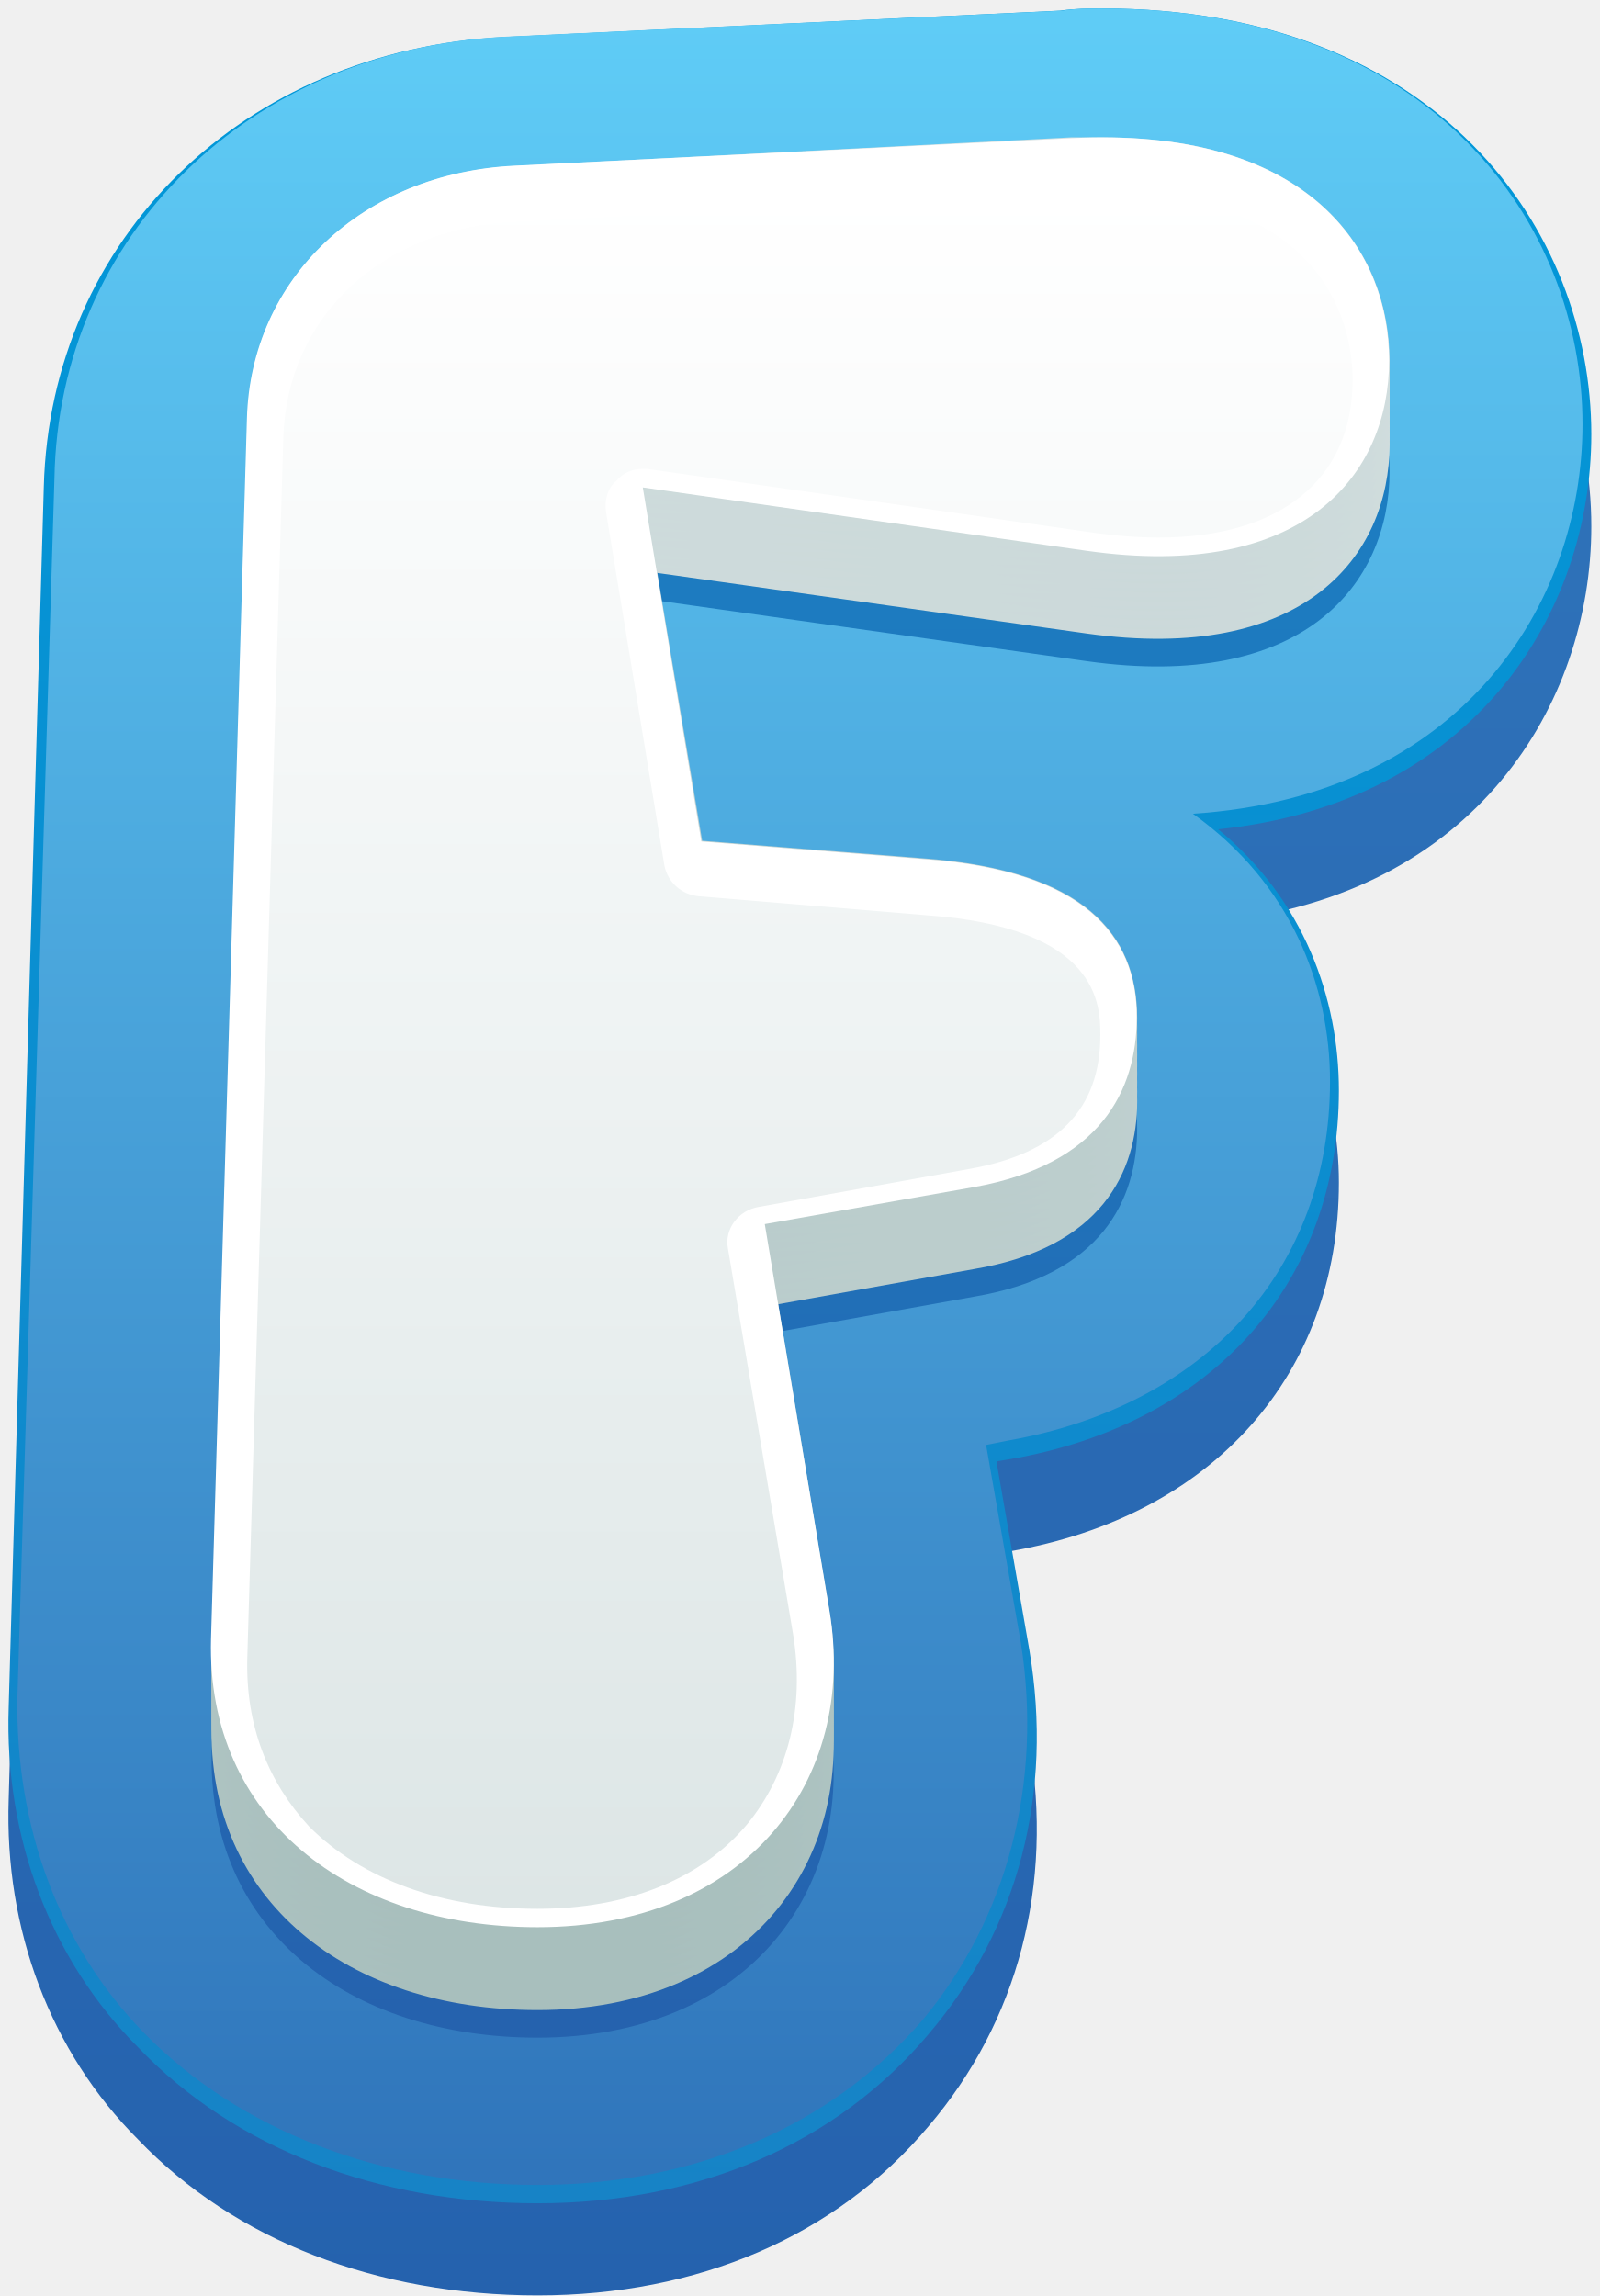
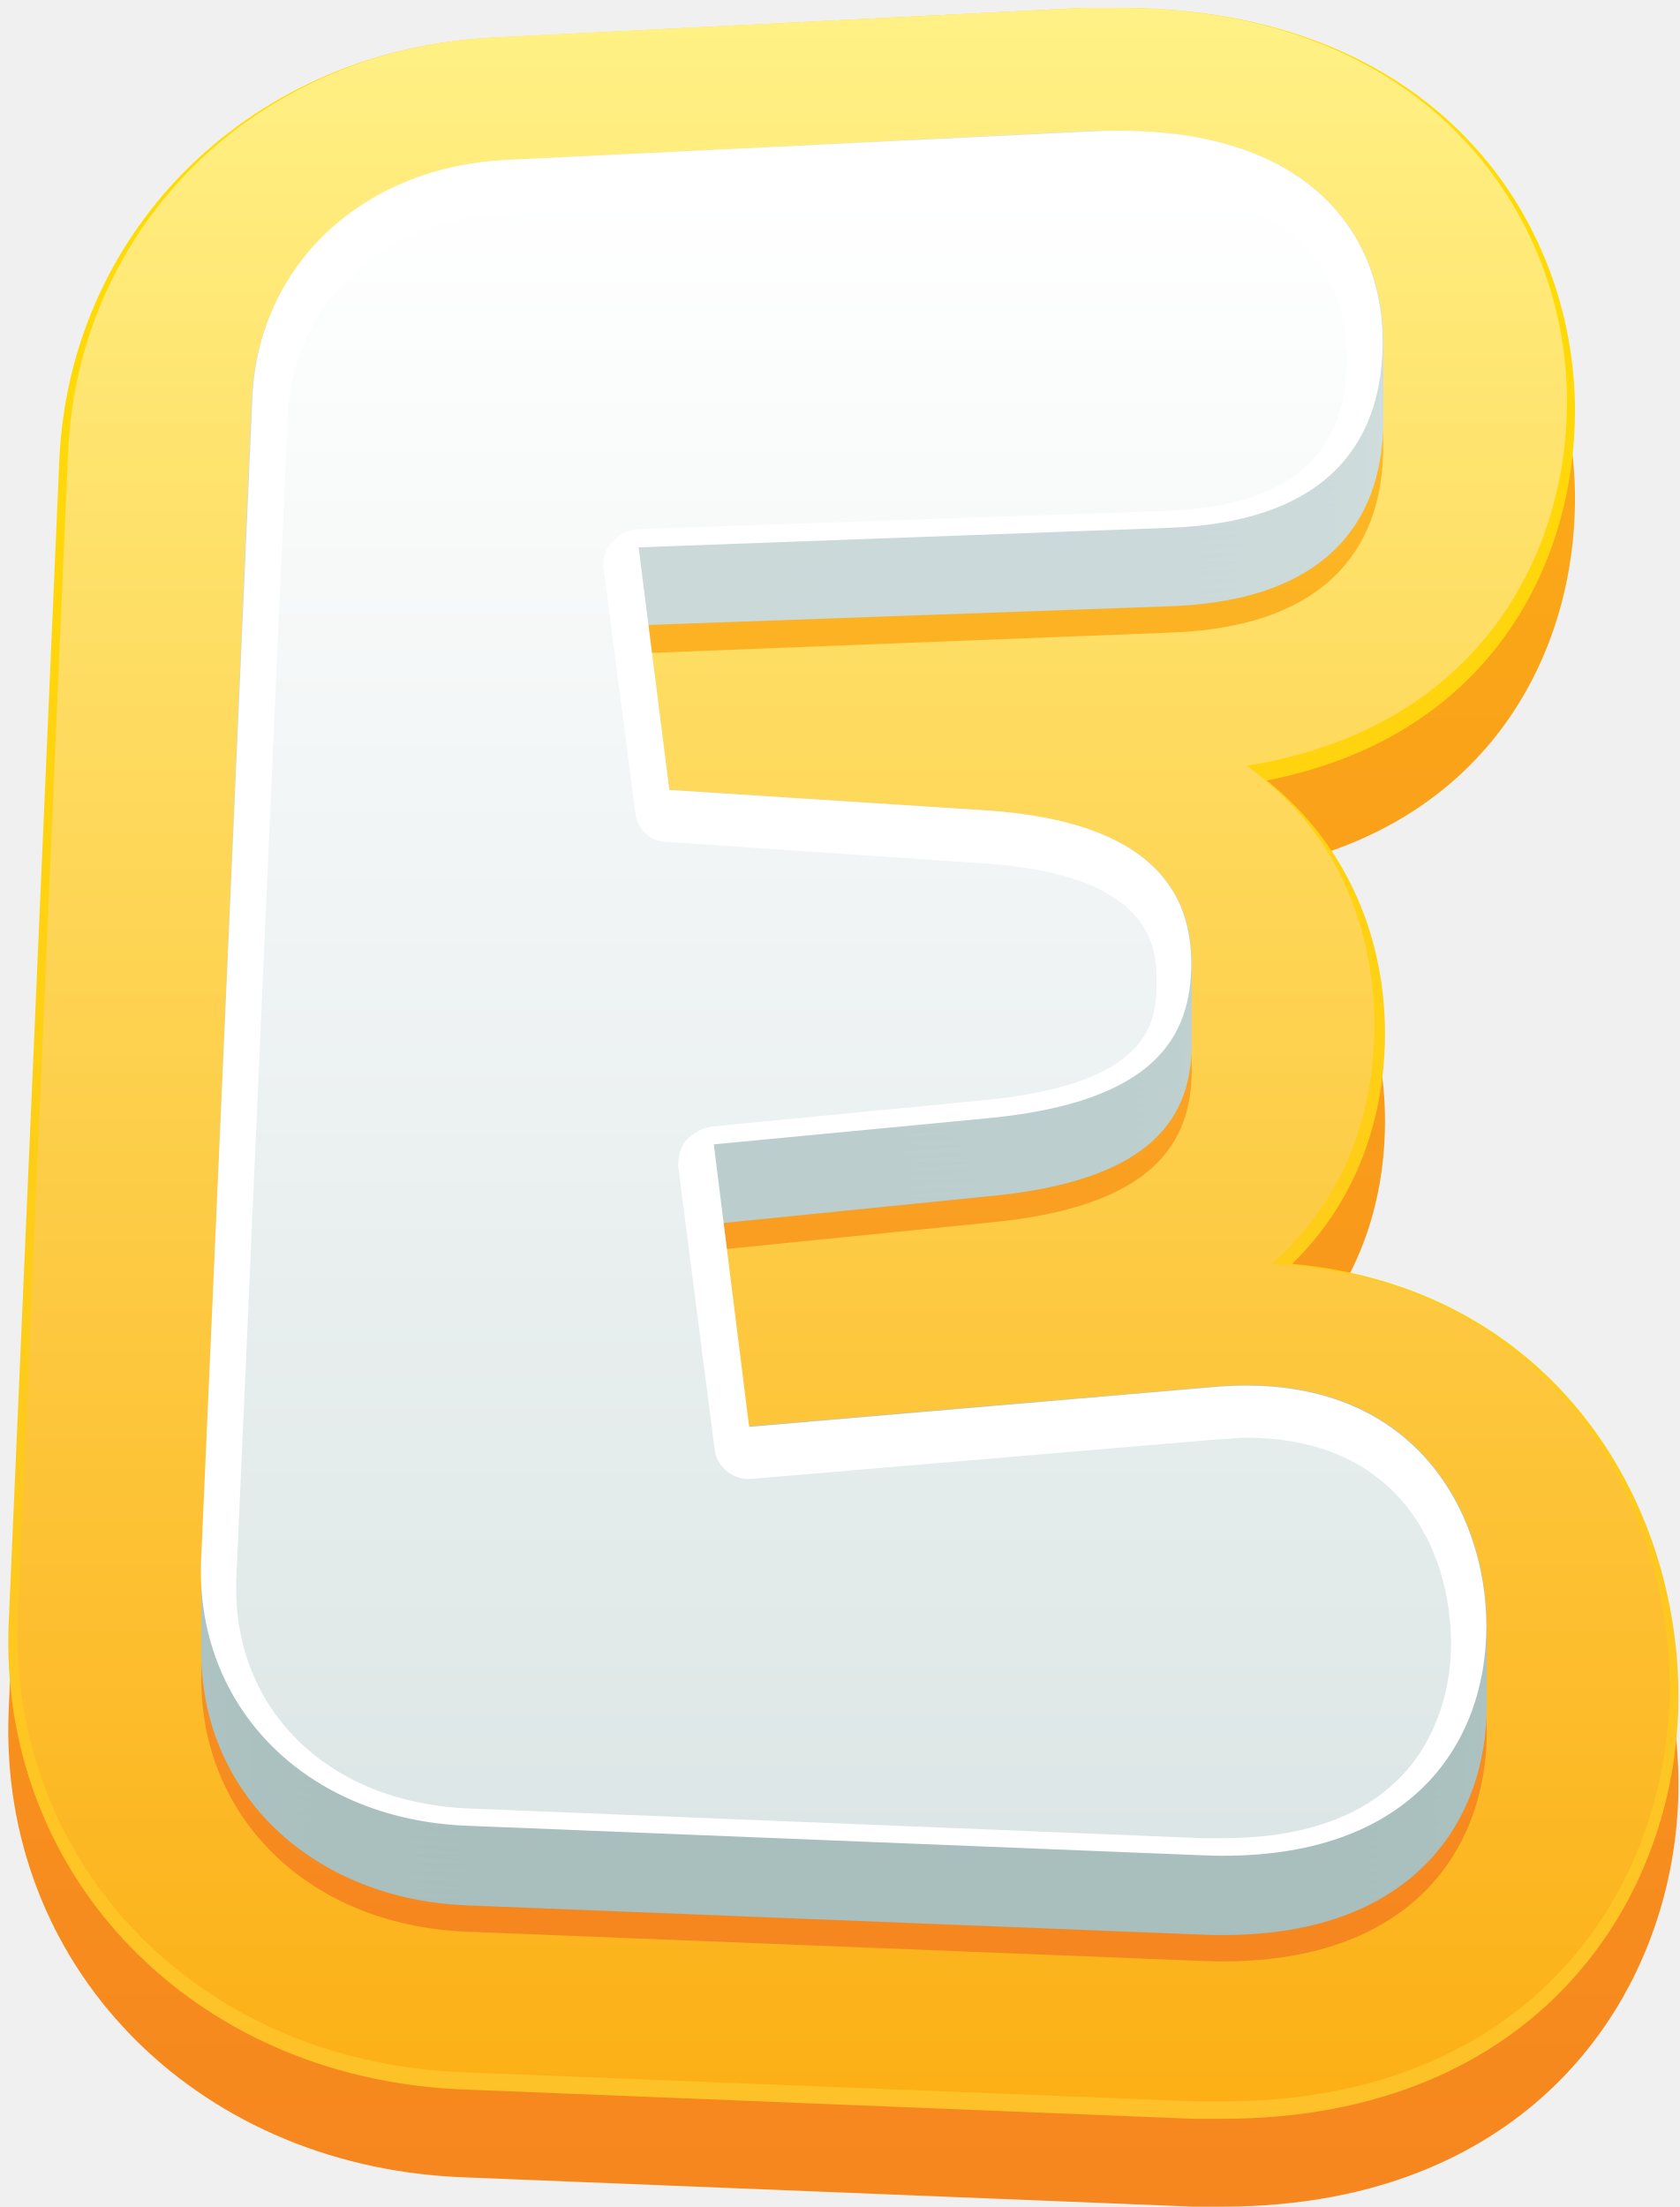
- <svg xmlns="http://www.w3.org/2000/svg" width="100%" height="100%" viewBox="0 0 156 224" version="1.1" xml:space="preserve" style="fill-rule:evenodd;clip-rule:evenodd;stroke-linejoin:round;stroke-miterlimit:2;">
-   <g transform="matrix(1,0,0,1,-1155,-1113)">
+ <svg xmlns="http://www.w3.org/2000/svg" width="100%" height="100%" viewBox="0 0 172 226" version="1.1" xml:space="preserve" style="fill-rule:evenodd;clip-rule:evenodd;stroke-linejoin:round;stroke-miterlimit:2;">
+   <g transform="matrix(1,0,0,1,-462,-1112)">
    <g>
-       <g transform="matrix(0,214.133,214.133,0,1232.72,1122.81)">
-         <path d="M0,0.12L0.013,-0.133C0.019,-0.252 0.105,-0.34 0.218,-0.343L0.774,-0.359C0.833,-0.361 0.889,-0.34 0.929,-0.3C0.975,-0.256 1,-0.191 1,-0.118C1,-0.045 0.973,0.018 0.923,0.06C0.875,0.101 0.813,0.117 0.748,0.106L0.662,0.091L0.661,0.097C0.645,0.19 0.58,0.247 0.493,0.247C0.451,0.247 0.406,0.231 0.374,0.192C0.362,0.309 0.275,0.362 0.194,0.362C0.101,0.362 0,0.292 0,0.139C0,0.133 0,0.127 0,0.12Z" style="fill:url(#_Linear1);fill-rule:nonzero;" />
+       <g transform="matrix(0,216.163,216.163,0,547.407,1121.8)">
+         <path d="M0,0.118L0.014,-0.16C0.019,-0.275 0.104,-0.362 0.214,-0.367L0.765,-0.391C0.885,-0.396 0.98,-0.304 0.986,-0.178L1,0.17C1,0.175 1,0.18 1,0.184C1,0.333 0.896,0.4 0.8,0.4C0.704,0.4 0.606,0.338 0.595,0.217C0.558,0.255 0.512,0.261 0.486,0.261C0.443,0.261 0.398,0.245 0.366,0.205C0.345,0.312 0.262,0.351 0.191,0.351C0.099,0.351 0,0.284 0,0.135C0,0.129 0,0.124 0,0.118Z" style="fill:url(#_Linear1);fill-rule:nonzero;" />
      </g>
-       <g transform="matrix(0,214.133,214.133,0,1232.72,1113.82)">
-         <path d="M0.001,0.12L0.013,-0.133C0.019,-0.252 0.105,-0.34 0.218,-0.343L0.774,-0.359C0.833,-0.361 0.889,-0.34 0.929,-0.3C0.975,-0.256 1,-0.191 1,-0.118C1,-0.045 0.973,0.018 0.923,0.06C0.875,0.101 0.813,0.117 0.748,0.106L0.662,0.091L0.661,0.097C0.645,0.19 0.58,0.247 0.493,0.247C0.451,0.247 0.406,0.231 0.374,0.192C0.362,0.309 0.275,0.362 0.194,0.362C0.101,0.362 0,0.292 0,0.139C0,0.133 0,0.127 0.001,0.12Z" style="fill:url(#_Linear2);fill-rule:nonzero;" />
+       <g transform="matrix(0,216.157,216.157,0,547.407,1112.81)">
+         <path d="M0,0.118L0.014,-0.16C0.019,-0.275 0.104,-0.362 0.214,-0.367L0.765,-0.391C0.885,-0.396 0.98,-0.304 0.986,-0.178L1,0.17C1,0.175 1,0.18 1,0.184C1,0.333 0.896,0.4 0.8,0.4C0.704,0.4 0.606,0.338 0.595,0.217C0.558,0.255 0.512,0.261 0.486,0.261C0.443,0.261 0.398,0.245 0.366,0.205C0.345,0.312 0.262,0.351 0.191,0.351C0.099,0.351 0,0.284 0,0.135C0,0.129 0,0.124 0,0.118Z" style="fill:url(#_Linear2);fill-rule:nonzero;" />
      </g>
-       <g transform="matrix(0,212.347,212.347,0,1232.72,1113.82)">
-         <path d="M0.001,0.122L0.013,-0.134C0.019,-0.251 0.104,-0.339 0.216,-0.341L0.776,-0.358C0.835,-0.359 0.89,-0.339 0.93,-0.3C0.975,-0.256 1,-0.191 1,-0.119C1,-0.047 0.973,0.016 0.924,0.058C0.877,0.097 0.815,0.113 0.751,0.103L0.66,0.087L0.658,0.097C0.642,0.188 0.579,0.245 0.493,0.245C0.449,0.245 0.402,0.227 0.37,0.182C0.362,0.305 0.274,0.361 0.191,0.361C0.099,0.361 0,0.292 0,0.14C0,0.134 0,0.128 0.001,0.122Z" style="fill:url(#_Linear3);fill-rule:nonzero;" />
+       <g transform="matrix(0,214.371,214.371,0,547.43,1112.81)">
+         <path d="M0,0.119L0.014,-0.161C0.019,-0.275 0.103,-0.361 0.212,-0.366L0.767,-0.39C0.886,-0.395 0.98,-0.305 0.986,-0.18L1,0.172C1,0.176 1,0.181 1,0.186C1,0.333 0.898,0.399 0.802,0.399C0.705,0.399 0.606,0.334 0.6,0.209C0.562,0.252 0.513,0.258 0.486,0.258C0.462,0.258 0.402,0.253 0.362,0.197C0.344,0.309 0.26,0.35 0.188,0.35C0.098,0.35 0,0.283 0,0.136C0,0.13 0,0.125 0,0.119Z" style="fill:url(#_Linear3);fill-rule:nonzero;" />
      </g>
-       <g transform="matrix(0,174.624,174.624,0,1232.58,1137.17)">
-         <path d="M0,0.154L0.016,-0.157C0.02,-0.242 0.079,-0.304 0.157,-0.306L0.839,-0.326C0.939,-0.329 1,-0.25 1,-0.144C1,-0.028 0.919,0.035 0.823,0.019L0.607,-0.017L0.586,0.1C0.574,0.171 0.532,0.191 0.492,0.191C0.445,0.191 0.41,0.161 0.403,0.074L0.393,-0.052L0.196,-0.085L0.231,0.163C0.248,0.284 0.188,0.332 0.125,0.332C0.064,0.332 0,0.289 0,0.172C0,0.166 0,0.16 0,0.154Z" style="fill:url(#_Linear4);fill-rule:nonzero;" />
+       <g transform="matrix(0,176.643,176.643,0,547.825,1136.16)">
+         <path d="M0,0.147L0.017,-0.192C0.021,-0.275 0.078,-0.336 0.155,-0.34L0.829,-0.369C0.914,-0.373 0.979,-0.309 0.983,-0.216L1,0.211C1.005,0.331 0.936,0.376 0.867,0.376C0.8,0.376 0.718,0.333 0.728,0.218L0.751,-0.052L0.588,-0.072L0.572,0.087C0.563,0.184 0.525,0.205 0.483,0.205C0.443,0.205 0.401,0.184 0.394,0.086L0.382,-0.098L0.242,-0.116L0.23,0.191C0.227,0.289 0.175,0.316 0.122,0.316C0.063,0.316 0,0.276 0,0.163C0,0.158 0,0.153 0,0.147Z" style="fill:url(#_Linear4);fill-rule:nonzero;" />
      </g>
-       <g transform="matrix(0,174.637,174.637,0,1232.58,1134.47)">
-         <path d="M0,0.154L0.016,-0.157C0.02,-0.242 0.079,-0.304 0.158,-0.306L0.839,-0.326C0.939,-0.329 1,-0.25 1,-0.144C1,-0.028 0.918,0.035 0.823,0.019L0.607,-0.017L0.586,0.1C0.574,0.171 0.532,0.191 0.492,0.191C0.445,0.191 0.41,0.161 0.403,0.074L0.393,-0.052L0.196,-0.085L0.231,0.163C0.248,0.284 0.188,0.332 0.125,0.332C0.064,0.332 0,0.289 0,0.172C0,0.166 0,0.16 0,0.154Z" style="fill:url(#_Linear5);fill-rule:nonzero;" />
+       <g transform="matrix(0,176.648,176.648,0,547.825,1133.46)">
+         <path d="M0,0.147L0.017,-0.192C0.021,-0.275 0.078,-0.336 0.155,-0.34L0.829,-0.369C0.914,-0.373 0.979,-0.308 0.983,-0.216L1,0.211C1.005,0.331 0.936,0.376 0.867,0.376C0.8,0.376 0.718,0.333 0.728,0.218L0.751,-0.052L0.588,-0.072L0.572,0.087C0.563,0.184 0.525,0.205 0.483,0.205C0.443,0.205 0.401,0.184 0.394,0.086L0.382,-0.098L0.241,-0.116L0.23,0.191C0.227,0.289 0.175,0.316 0.122,0.316C0.062,0.316 0,0.276 0,0.163C0,0.158 0,0.153 0,0.147Z" style="fill:url(#_Linear5);fill-rule:nonzero;" />
      </g>
-       <g transform="matrix(0,174.626,174.626,0,1232.58,1133.58)">
-         <path d="M0,0.154L0.016,-0.157C0.02,-0.242 0.079,-0.304 0.157,-0.306L0.839,-0.326C0.939,-0.329 1,-0.25 1,-0.144C1,-0.028 0.918,0.035 0.823,0.019L0.607,-0.017L0.586,0.1C0.574,0.171 0.532,0.191 0.492,0.191C0.445,0.191 0.41,0.161 0.403,0.074L0.393,-0.052L0.196,-0.085L0.231,0.163C0.248,0.284 0.188,0.332 0.125,0.332C0.064,0.332 0,0.289 0,0.172C0,0.166 0,0.16 0,0.154Z" style="fill:url(#_Linear6);fill-rule:nonzero;" />
+       <g transform="matrix(0,176.659,176.659,0,547.825,1132.56)">
+         <path d="M0,0.147L0.017,-0.192C0.021,-0.275 0.078,-0.336 0.155,-0.34L0.829,-0.369C0.914,-0.373 0.979,-0.308 0.983,-0.216L1,0.211C1.005,0.331 0.936,0.376 0.867,0.376C0.8,0.376 0.718,0.333 0.728,0.218L0.751,-0.052L0.588,-0.072L0.572,0.087C0.563,0.184 0.525,0.205 0.483,0.205C0.443,0.205 0.401,0.184 0.394,0.086L0.382,-0.098L0.242,-0.116L0.23,0.191C0.227,0.289 0.175,0.316 0.122,0.316C0.063,0.316 0,0.276 0,0.163C0,0.158 0,0.152 0,0.147Z" style="fill:url(#_Linear6);fill-rule:nonzero;" />
      </g>
-       <g transform="matrix(0,174.618,174.618,0,1232.58,1132.68)">
-         <path d="M0,0.154L0.016,-0.157C0.02,-0.242 0.079,-0.304 0.157,-0.306L0.839,-0.326C0.939,-0.329 1,-0.25 1,-0.144C1,-0.028 0.919,0.035 0.823,0.019L0.607,-0.017L0.586,0.1C0.574,0.171 0.532,0.191 0.492,0.191C0.445,0.191 0.41,0.161 0.403,0.074L0.393,-0.052L0.196,-0.085L0.231,0.163C0.248,0.284 0.188,0.332 0.125,0.332C0.064,0.332 0,0.289 0,0.172C0,0.166 0,0.16 0,0.154Z" style="fill:url(#_Linear7);fill-rule:nonzero;" />
+       <g transform="matrix(0,176.643,176.643,0,547.825,1131.67)">
+         <path d="M0,0.147L0.017,-0.192C0.021,-0.275 0.078,-0.336 0.155,-0.34L0.829,-0.369C0.914,-0.373 0.979,-0.309 0.983,-0.216L1,0.211C1.005,0.331 0.936,0.376 0.867,0.376C0.8,0.376 0.718,0.333 0.728,0.218L0.751,-0.052L0.588,-0.072L0.572,0.087C0.563,0.184 0.525,0.205 0.483,0.205C0.443,0.205 0.401,0.184 0.394,0.086L0.382,-0.098L0.241,-0.116L0.23,0.191C0.227,0.289 0.175,0.316 0.122,0.316C0.062,0.316 0,0.276 0,0.163C0,0.158 0,0.153 0,0.147Z" style="fill:url(#_Linear7);fill-rule:nonzero;" />
      </g>
-       <g transform="matrix(0,174.619,174.619,0,1232.58,1131.79)">
-         <path d="M0,0.154L0.016,-0.157C0.02,-0.242 0.079,-0.304 0.157,-0.306L0.839,-0.326C0.939,-0.329 1,-0.25 1,-0.144C1,-0.028 0.919,0.035 0.823,0.019L0.607,-0.017L0.586,0.1C0.574,0.171 0.532,0.191 0.492,0.191C0.445,0.191 0.41,0.161 0.403,0.074L0.393,-0.052L0.196,-0.085L0.231,0.163C0.248,0.284 0.188,0.332 0.125,0.332C0.064,0.332 0,0.289 0,0.172C0,0.166 0,0.16 0,0.154Z" style="fill:url(#_Linear8);fill-rule:nonzero;" />
+       <g transform="matrix(0,176.649,176.649,0,547.825,1130.77)">
+         <path d="M0,0.147L0.017,-0.192C0.021,-0.275 0.078,-0.336 0.155,-0.34L0.829,-0.369C0.914,-0.373 0.979,-0.308 0.983,-0.216L1,0.211C1.005,0.331 0.936,0.376 0.867,0.376C0.8,0.376 0.718,0.333 0.728,0.218L0.751,-0.052L0.588,-0.072L0.572,0.087C0.563,0.184 0.526,0.205 0.483,0.205C0.443,0.205 0.401,0.184 0.394,0.086L0.382,-0.098L0.241,-0.116L0.23,0.191C0.227,0.289 0.175,0.316 0.122,0.316C0.063,0.316 0,0.276 0,0.163C0,0.158 0,0.153 0,0.147Z" style="fill:url(#_Linear8);fill-rule:nonzero;" />
      </g>
-       <g transform="matrix(0,174.619,174.619,0,1232.58,1130.89)">
-         <path d="M0,0.154L0.016,-0.157C0.02,-0.242 0.079,-0.304 0.157,-0.306L0.839,-0.326C0.939,-0.329 1,-0.25 1,-0.144C1,-0.028 0.918,0.035 0.823,0.019L0.607,-0.017L0.586,0.1C0.574,0.171 0.532,0.191 0.492,0.191C0.445,0.191 0.41,0.161 0.403,0.074L0.393,-0.052L0.196,-0.085L0.231,0.163C0.248,0.284 0.188,0.332 0.125,0.332C0.064,0.332 0,0.289 0,0.172C0,0.166 0,0.16 0,0.154Z" style="fill:url(#_Linear9);fill-rule:nonzero;" />
+       <g transform="matrix(0,176.648,176.648,0,547.825,1129.87)">
+         <path d="M0,0.147L0.017,-0.192C0.021,-0.275 0.078,-0.336 0.155,-0.34L0.829,-0.369C0.914,-0.373 0.979,-0.308 0.983,-0.216L1,0.211C1.005,0.331 0.936,0.376 0.867,0.376C0.8,0.376 0.718,0.333 0.728,0.218L0.751,-0.052L0.588,-0.072L0.572,0.087C0.563,0.184 0.525,0.205 0.483,0.205C0.443,0.205 0.401,0.184 0.394,0.086L0.382,-0.098L0.241,-0.116L0.23,0.191C0.227,0.289 0.175,0.316 0.122,0.316C0.063,0.316 0,0.276 0,0.163C0,0.158 0,0.153 0,0.147Z" style="fill:url(#_Linear9);fill-rule:nonzero;" />
      </g>
-       <g transform="matrix(0,174.624,174.624,0,1232.58,1129.99)">
-         <path d="M0,0.154L0.016,-0.157C0.02,-0.242 0.079,-0.304 0.158,-0.306L0.839,-0.326C0.939,-0.329 1,-0.25 1,-0.144C1,-0.028 0.919,0.035 0.823,0.019L0.607,-0.017L0.586,0.1C0.574,0.171 0.532,0.191 0.492,0.191C0.445,0.191 0.41,0.161 0.403,0.074L0.393,-0.052L0.196,-0.085L0.231,0.163C0.248,0.284 0.188,0.332 0.125,0.332C0.064,0.332 0,0.289 0,0.172C0,0.166 0,0.16 0,0.154Z" style="fill:url(#_Linear10);fill-rule:nonzero;" />
+       <g transform="matrix(0,176.642,176.642,0,547.825,1128.98)">
+         <path d="M0,0.147L0.017,-0.192C0.021,-0.275 0.078,-0.336 0.155,-0.34L0.829,-0.369C0.914,-0.373 0.979,-0.309 0.983,-0.216L1,0.211C1.005,0.331 0.936,0.376 0.867,0.376C0.8,0.376 0.718,0.333 0.728,0.218L0.751,-0.052L0.588,-0.072L0.572,0.087C0.563,0.184 0.525,0.205 0.483,0.205C0.443,0.205 0.401,0.184 0.394,0.086L0.382,-0.098L0.241,-0.116L0.23,0.191C0.227,0.289 0.175,0.316 0.122,0.316C0.062,0.316 0,0.276 0,0.163C0,0.158 0,0.153 0,0.147Z" style="fill:url(#_Linear10);fill-rule:nonzero;" />
      </g>
-       <g transform="matrix(0,174.63,174.63,0,1232.58,1129.09)">
-         <path d="M0,0.172L0,0.154L0.016,-0.157C0.02,-0.242 0.079,-0.304 0.158,-0.306L0.839,-0.326C0.939,-0.329 1,-0.25 1,-0.144C1,-0.028 0.918,0.035 0.823,0.019L0.607,-0.017L0.586,0.1C0.574,0.171 0.532,0.191 0.492,0.191C0.445,0.191 0.41,0.161 0.403,0.074L0.393,-0.052L0.196,-0.085L0.231,0.163C0.248,0.284 0.188,0.332 0.125,0.332C0.064,0.332 0,0.289 0,0.172Z" style="fill:url(#_Linear11);fill-rule:nonzero;" />
+       <g transform="matrix(0,176.647,176.647,0,547.825,1128.08)">
+         <path d="M0,0.147L0.017,-0.192C0.021,-0.275 0.078,-0.336 0.155,-0.34L0.829,-0.369C0.914,-0.373 0.979,-0.309 0.983,-0.216L1,0.211C1.005,0.331 0.936,0.376 0.867,0.376C0.8,0.376 0.718,0.333 0.728,0.218L0.751,-0.052L0.588,-0.072L0.572,0.087C0.563,0.184 0.525,0.205 0.483,0.205C0.443,0.205 0.401,0.184 0.394,0.086L0.382,-0.098L0.241,-0.116L0.23,0.191C0.227,0.289 0.175,0.316 0.122,0.316C0.062,0.316 0,0.276 0,0.163C0,0.158 0,0.152 0,0.147Z" style="fill:url(#_Linear11);fill-rule:nonzero;" />
      </g>
-       <g transform="matrix(0,174.626,174.626,0,1232.58,1128.2)">
-         <path d="M0,0.154L0.016,-0.157C0.02,-0.242 0.079,-0.304 0.157,-0.306L0.839,-0.326C0.939,-0.329 1,-0.25 1,-0.144C1,-0.028 0.918,0.035 0.823,0.019L0.607,-0.017L0.586,0.1C0.574,0.171 0.532,0.191 0.491,0.191C0.445,0.191 0.41,0.161 0.403,0.074L0.393,-0.052L0.196,-0.085L0.231,0.163C0.248,0.284 0.188,0.332 0.125,0.332C0.064,0.332 0,0.289 0,0.172C0,0.166 0,0.16 0,0.154Z" style="fill:url(#_Linear12);fill-rule:nonzero;" />
+       <g transform="matrix(0,176.653,176.653,0,547.825,1127.17)">
+         <path d="M0,0.147L0.017,-0.192C0.021,-0.275 0.078,-0.336 0.155,-0.34L0.829,-0.369C0.914,-0.373 0.979,-0.308 0.983,-0.216L1,0.211C1.005,0.331 0.936,0.376 0.867,0.376C0.8,0.376 0.718,0.333 0.728,0.218L0.751,-0.052L0.588,-0.072L0.572,0.087C0.563,0.184 0.525,0.205 0.483,0.205C0.443,0.205 0.401,0.184 0.394,0.086L0.382,-0.098L0.241,-0.116L0.23,0.191C0.227,0.289 0.175,0.316 0.122,0.316C0.062,0.316 0,0.276 0,0.163C0,0.158 0,0.152 0,0.147Z" style="fill:url(#_Linear12);fill-rule:nonzero;" />
      </g>
-       <g transform="matrix(0,174.625,174.625,0,1232.58,1127.3)">
-         <path d="M0,0.154L0.016,-0.157C0.02,-0.242 0.079,-0.304 0.158,-0.306L0.839,-0.326C0.939,-0.329 1,-0.25 1,-0.144C1,-0.028 0.918,0.035 0.823,0.019L0.607,-0.017L0.586,0.1C0.574,0.171 0.532,0.191 0.492,0.191C0.445,0.191 0.41,0.161 0.403,0.074L0.393,-0.052L0.196,-0.085L0.231,0.163C0.248,0.284 0.188,0.332 0.125,0.332C0.064,0.332 0,0.289 0,0.172C0,0.166 0,0.16 0,0.154Z" style="fill:url(#_Linear13);fill-rule:nonzero;" />
+       <g transform="matrix(0,176.653,176.653,0,547.825,1126.28)">
+         <path d="M0,0.147L0.017,-0.192C0.021,-0.275 0.078,-0.336 0.155,-0.34L0.829,-0.369C0.914,-0.373 0.979,-0.308 0.983,-0.216L1,0.211C1.005,0.331 0.936,0.376 0.867,0.376C0.8,0.376 0.718,0.333 0.728,0.218L0.751,-0.052L0.588,-0.072L0.572,0.087C0.563,0.184 0.525,0.205 0.483,0.205C0.443,0.205 0.401,0.184 0.394,0.086L0.382,-0.098L0.241,-0.116L0.23,0.191C0.227,0.289 0.175,0.316 0.122,0.316C0.062,0.316 0,0.276 0,0.163C0,0.158 0,0.152 0,0.147Z" style="fill:url(#_Linear13);fill-rule:nonzero;" />
      </g>
-       <g transform="matrix(0,174.619,174.619,0,1232.58,1126.4)">
-         <path d="M0,0.154L0.016,-0.157C0.02,-0.242 0.079,-0.304 0.157,-0.306L0.839,-0.326C0.939,-0.329 1,-0.25 1,-0.144C1,-0.028 0.919,0.035 0.823,0.019L0.607,-0.017L0.586,0.1C0.574,0.171 0.532,0.191 0.492,0.191C0.445,0.191 0.41,0.161 0.403,0.074L0.393,-0.052L0.196,-0.085L0.231,0.163C0.248,0.284 0.188,0.332 0.125,0.332C0.064,0.332 0,0.289 0,0.172C0,0.166 0,0.16 0,0.154Z" style="fill:url(#_Linear14);fill-rule:nonzero;" />
+       <g transform="matrix(0,176.644,176.644,0,547.825,1125.39)">
+         <path d="M0,0.163L0,0.147L0.017,-0.192C0.021,-0.275 0.078,-0.336 0.155,-0.34L0.829,-0.369C0.914,-0.373 0.979,-0.309 0.983,-0.216L1,0.211C1.005,0.331 0.936,0.376 0.867,0.376C0.8,0.376 0.718,0.333 0.728,0.218L0.751,-0.052L0.588,-0.072L0.572,0.087C0.563,0.184 0.525,0.205 0.483,0.205C0.443,0.205 0.401,0.184 0.394,0.086L0.382,-0.098L0.241,-0.116L0.23,0.191C0.227,0.289 0.175,0.316 0.122,0.316C0.063,0.316 0,0.276 0,0.163Z" style="fill:url(#_Linear14);fill-rule:nonzero;" />
      </g>
-       <g transform="matrix(4.16667,0,0,4.16667,1290.51,1278.15)">
-         <path d="M0,-31.19C0,-28.532 -1.989,-26.012 -7.085,-26.74L-17.473,-28.223L-16.102,-19.934L-10.809,-19.515C-7.168,-19.236 -5.908,-17.75 -5.908,-15.82C-5.908,-14.113 -6.749,-12.376 -9.717,-11.841L-14.617,-10.974L-13.104,-1.932C-12.433,2.074 -15.066,5.489 -19.937,5.489C-24.362,5.489 -27.694,2.942 -27.582,-1.258L-26.742,-29.82C-26.658,-33.122 -24.026,-35.588 -20.468,-35.757L-7.448,-36.4C-1.989,-36.679 0,-33.879 0,-31.19" style="fill:white;fill-rule:nonzero;" />
+       <g transform="matrix(4.16667,0,0,4.16667,614.203,1148.79)">
+         <path d="M0,31.137C0,34.051 -1.905,36.991 -7.001,36.766L-25.09,36.039C-29.01,35.869 -31.727,33.127 -31.586,29.513L-30.326,0.95C-30.186,-2.325 -27.61,-4.731 -24.082,-4.9L-9.691,-5.601C-4.397,-5.854 -2.549,-3.08 -2.549,-0.448C-2.549,1.82 -3.669,4.005 -7.842,4.144L-20.834,4.622L-20.079,10.584L-12.264,11.088C-8.151,11.369 -7.253,13.161 -7.253,14.842C-7.253,16.661 -8.151,18.256 -12.237,18.651L-18.986,19.294L-18.118,26.238L-6.693,25.259C-1.821,24.838 0,28.309 0,31.137" style="fill:white;fill-rule:nonzero;" />
      </g>
-       <g transform="matrix(0,167.438,167.438,0,1232.87,1131.79)">
-         <path d="M0,0.16L0.017,-0.164C0.02,-0.242 0.072,-0.298 0.143,-0.3L0.854,-0.321C0.893,-0.322 0.926,-0.309 0.952,-0.285C0.983,-0.254 1,-0.207 1,-0.152C1,-0.1 0.983,-0.057 0.951,-0.03C0.922,-0.006 0.883,0.004 0.84,-0.003L0.615,-0.041C0.604,-0.043 0.593,-0.035 0.591,-0.023L0.569,0.099C0.56,0.151 0.534,0.176 0.491,0.176C0.474,0.176 0.428,0.176 0.421,0.074L0.41,-0.058C0.409,-0.068 0.402,-0.076 0.392,-0.078L0.186,-0.112C0.179,-0.113 0.172,-0.111 0.168,-0.106C0.163,-0.102 0.161,-0.096 0.161,-0.091C0.161,-0.09 0.161,-0.089 0.161,-0.088L0.198,0.171C0.2,0.185 0.201,0.198 0.201,0.21C0.201,0.281 0.167,0.323 0.109,0.323C0.083,0.323 0,0.312 0,0.177C0,0.172 0,0.166 0,0.16Z" style="fill:url(#_Linear15);fill-rule:nonzero;" />
+       <g transform="matrix(0,169.461,169.461,0,547.887,1130.77)">
+         <path d="M0,0.154L0.018,-0.2C0.021,-0.275 0.072,-0.33 0.141,-0.333L0.843,-0.364C0.921,-0.367 0.978,-0.31 0.982,-0.225L1,0.22C1,0.224 1,0.228 1,0.232C1,0.36 0.91,0.37 0.883,0.37C0.825,0.37 0.758,0.338 0.758,0.246C0.758,0.24 0.759,0.235 0.759,0.229C0.759,0.229 0.783,-0.054 0.783,-0.054C0.783,-0.065 0.775,-0.074 0.765,-0.075L0.594,-0.097C0.588,-0.097 0.583,-0.096 0.578,-0.092C0.574,-0.088 0.571,-0.083 0.57,-0.077L0.554,0.088C0.544,0.192 0.504,0.192 0.482,0.192C0.464,0.192 0.418,0.192 0.411,0.088L0.398,-0.104C0.398,-0.114 0.39,-0.122 0.38,-0.123L0.233,-0.142C0.227,-0.143 0.221,-0.141 0.217,-0.137C0.212,-0.133 0.21,-0.128 0.209,-0.122L0.198,0.198C0.195,0.272 0.165,0.307 0.106,0.307C0.04,0.307 0,0.256 0,0.169C0,0.164 0,0.159 0,0.154Z" style="fill:url(#_Linear15);fill-rule:nonzero;" />
      </g>
    </g>
  </g>
  <defs>
-     <linearGradient id="_Linear1" x1="0" y1="0" x2="1" y2="0" gradientUnits="userSpaceOnUse" gradientTransform="matrix(1,0,0,-1,0,0.00147386)">
-       <stop offset="0" style="stop-color:rgb(48,117,187);stop-opacity:1" />
-       <stop offset="1" style="stop-color:rgb(37,98,174);stop-opacity:1" />
+     <linearGradient id="_Linear1" x1="0" y1="0" x2="1" y2="0" gradientUnits="userSpaceOnUse" gradientTransform="matrix(1,0,0,-1,0,0.00452029)">
+       <stop offset="0" style="stop-color:rgb(252,176,22);stop-opacity:1" />
+       <stop offset="1" style="stop-color:rgb(246,134,31);stop-opacity:1" />
    </linearGradient>
-     <linearGradient id="_Linear2" x1="0" y1="0" x2="1" y2="0" gradientUnits="userSpaceOnUse" gradientTransform="matrix(1,0,0,-1,0,0.00147386)">
-       <stop offset="0" style="stop-color:rgb(0,152,217);stop-opacity:1" />
-       <stop offset="1" style="stop-color:rgb(23,131,198);stop-opacity:1" />
+     <linearGradient id="_Linear2" x1="0" y1="0" x2="1" y2="0" gradientUnits="userSpaceOnUse" gradientTransform="matrix(1,0,0,-1,0,0.0045204)">
+       <stop offset="0" style="stop-color:rgb(255,222,0);stop-opacity:1" />
+       <stop offset="1" style="stop-color:rgb(254,193,42);stop-opacity:1" />
    </linearGradient>
-     <linearGradient id="_Linear3" x1="0" y1="0" x2="1" y2="0" gradientUnits="userSpaceOnUse" gradientTransform="matrix(1,0,0,-1,0,0.00148688)">
-       <stop offset="0" style="stop-color:rgb(95,204,246);stop-opacity:1" />
-       <stop offset="1" style="stop-color:rgb(48,117,187);stop-opacity:1" />
+     <linearGradient id="_Linear3" x1="0" y1="0" x2="1" y2="0" gradientUnits="userSpaceOnUse" gradientTransform="matrix(1,0,0,-1,0,0.00445998)">
+       <stop offset="0" style="stop-color:rgb(255,241,133);stop-opacity:1" />
+       <stop offset="1" style="stop-color:rgb(252,176,22);stop-opacity:1" />
    </linearGradient>
-     <linearGradient id="_Linear4" x1="0" y1="0" x2="1" y2="0" gradientUnits="userSpaceOnUse" gradientTransform="matrix(1,0,0,-1,0,0.00261859)">
-       <stop offset="0" style="stop-color:rgb(27,129,196);stop-opacity:1" />
-       <stop offset="1" style="stop-color:rgb(37,98,174);stop-opacity:1" />
+     <linearGradient id="_Linear4" x1="0" y1="0" x2="1" y2="0" gradientUnits="userSpaceOnUse" gradientTransform="matrix(1,0,0,-1,0,0.00318743)">
+       <stop offset="0" style="stop-color:rgb(254,191,36);stop-opacity:1" />
+       <stop offset="1" style="stop-color:rgb(246,134,31);stop-opacity:1" />
    </linearGradient>
-     <linearGradient id="_Linear5" x1="0" y1="0" x2="1" y2="0" gradientUnits="userSpaceOnUse" gradientTransform="matrix(1,0,0,-1,0,0.0026184)">
+     <linearGradient id="_Linear5" x1="0" y1="0" x2="1" y2="0" gradientUnits="userSpaceOnUse" gradientTransform="matrix(1,0,0,-1,0,0.00318734)">
      <stop offset="0" style="stop-color:rgb(214,225,226);stop-opacity:1" />
      <stop offset="0" style="stop-color:rgb(214,225,226);stop-opacity:1" />
      <stop offset="1" style="stop-color:rgb(168,191,189);stop-opacity:1" />
    </linearGradient>
-     <linearGradient id="_Linear6" x1="0" y1="0" x2="1" y2="0" gradientUnits="userSpaceOnUse" gradientTransform="matrix(1,0,0,-1,0,0.00261855)">
+     <linearGradient id="_Linear6" x1="0" y1="0" x2="1" y2="0" gradientUnits="userSpaceOnUse" gradientTransform="matrix(1,0,0,-1,0,0.00318715)">
      <stop offset="0" style="stop-color:rgb(214,225,226);stop-opacity:1" />
      <stop offset="0" style="stop-color:rgb(214,225,226);stop-opacity:1" />
      <stop offset="1" style="stop-color:rgb(168,191,189);stop-opacity:1" />
    </linearGradient>
-     <linearGradient id="_Linear7" x1="0" y1="0" x2="1" y2="0" gradientUnits="userSpaceOnUse" gradientTransform="matrix(1,0,0,-1,0,0.00261867)">
+     <linearGradient id="_Linear7" x1="0" y1="0" x2="1" y2="0" gradientUnits="userSpaceOnUse" gradientTransform="matrix(1,0,0,-1,0,0.00318744)">
      <stop offset="0" style="stop-color:rgb(214,225,226);stop-opacity:1" />
      <stop offset="0" style="stop-color:rgb(214,225,226);stop-opacity:1" />
      <stop offset="1" style="stop-color:rgb(168,191,189);stop-opacity:1" />
    </linearGradient>
-     <linearGradient id="_Linear8" x1="0" y1="0" x2="1" y2="0" gradientUnits="userSpaceOnUse" gradientTransform="matrix(1,0,0,-1,0,0.00261867)">
+     <linearGradient id="_Linear8" x1="0" y1="0" x2="1" y2="0" gradientUnits="userSpaceOnUse" gradientTransform="matrix(1,0,0,-1,0,0.00318733)">
      <stop offset="0" style="stop-color:rgb(214,225,226);stop-opacity:1" />
      <stop offset="0" style="stop-color:rgb(214,225,226);stop-opacity:1" />
      <stop offset="1" style="stop-color:rgb(168,191,189);stop-opacity:1" />
    </linearGradient>
-     <linearGradient id="_Linear9" x1="0" y1="0" x2="1" y2="0" gradientUnits="userSpaceOnUse" gradientTransform="matrix(1,0,0,-1,0,0.00261866)">
+     <linearGradient id="_Linear9" x1="0" y1="0" x2="1" y2="0" gradientUnits="userSpaceOnUse" gradientTransform="matrix(1,0,0,-1,0,0.00318734)">
      <stop offset="0" style="stop-color:rgb(214,225,226);stop-opacity:1" />
      <stop offset="0" style="stop-color:rgb(214,225,226);stop-opacity:1" />
      <stop offset="1" style="stop-color:rgb(168,191,189);stop-opacity:1" />
    </linearGradient>
-     <linearGradient id="_Linear10" x1="0" y1="0" x2="1" y2="0" gradientUnits="userSpaceOnUse" gradientTransform="matrix(1,0,0,-1,0,0.00261859)">
+     <linearGradient id="_Linear10" x1="0" y1="0" x2="1" y2="0" gradientUnits="userSpaceOnUse" gradientTransform="matrix(1,0,0,-1,0,0.00318745)">
      <stop offset="0" style="stop-color:rgb(214,225,226);stop-opacity:1" />
      <stop offset="0" style="stop-color:rgb(214,225,226);stop-opacity:1" />
      <stop offset="1" style="stop-color:rgb(168,191,189);stop-opacity:1" />
    </linearGradient>
-     <linearGradient id="_Linear11" x1="0" y1="0" x2="1" y2="0" gradientUnits="userSpaceOnUse" gradientTransform="matrix(1,0,0,-1,0,0.00261849)">
+     <linearGradient id="_Linear11" x1="0" y1="0" x2="1" y2="0" gradientUnits="userSpaceOnUse" gradientTransform="matrix(1,0,0,-1,0,0.00318736)">
      <stop offset="0" style="stop-color:rgb(214,225,226);stop-opacity:1" />
      <stop offset="0" style="stop-color:rgb(214,225,226);stop-opacity:1" />
      <stop offset="1" style="stop-color:rgb(168,191,189);stop-opacity:1" />
    </linearGradient>
-     <linearGradient id="_Linear12" x1="0" y1="0" x2="1" y2="0" gradientUnits="userSpaceOnUse" gradientTransform="matrix(1,0,0,-1,0,0.00261855)">
+     <linearGradient id="_Linear12" x1="0" y1="0" x2="1" y2="0" gradientUnits="userSpaceOnUse" gradientTransform="matrix(1,0,0,-1,0,0.00318725)">
      <stop offset="0" style="stop-color:rgb(214,225,226);stop-opacity:1" />
      <stop offset="0" style="stop-color:rgb(214,225,226);stop-opacity:1" />
      <stop offset="1" style="stop-color:rgb(168,191,189);stop-opacity:1" />
    </linearGradient>
-     <linearGradient id="_Linear13" x1="0" y1="0" x2="1" y2="0" gradientUnits="userSpaceOnUse" gradientTransform="matrix(1,0,0,-1,0,0.00261857)">
+     <linearGradient id="_Linear13" x1="0" y1="0" x2="1" y2="0" gradientUnits="userSpaceOnUse" gradientTransform="matrix(1,0,0,-1,0,0.00318725)">
      <stop offset="0" style="stop-color:rgb(214,225,226);stop-opacity:1" />
      <stop offset="0" style="stop-color:rgb(214,225,226);stop-opacity:1" />
      <stop offset="1" style="stop-color:rgb(168,191,189);stop-opacity:1" />
    </linearGradient>
-     <linearGradient id="_Linear14" x1="0" y1="0" x2="1" y2="0" gradientUnits="userSpaceOnUse" gradientTransform="matrix(1,0,0,-1,0,0.00261867)">
+     <linearGradient id="_Linear14" x1="0" y1="0" x2="1" y2="0" gradientUnits="userSpaceOnUse" gradientTransform="matrix(1,0,0,-1,0,0.00318742)">
      <stop offset="0" style="stop-color:rgb(214,225,226);stop-opacity:1" />
      <stop offset="0" style="stop-color:rgb(214,225,226);stop-opacity:1" />
      <stop offset="1" style="stop-color:rgb(168,191,189);stop-opacity:1" />
    </linearGradient>
-     <linearGradient id="_Linear15" x1="0" y1="0" x2="1" y2="0" gradientUnits="userSpaceOnUse" gradientTransform="matrix(1,0,0,-1,0,0.00100364)">
+     <linearGradient id="_Linear15" x1="0" y1="0" x2="1" y2="0" gradientUnits="userSpaceOnUse" gradientTransform="matrix(1,0,0,-1,0,0.00293688)">
      <stop offset="0" style="stop-color:white;stop-opacity:1" />
      <stop offset="0" style="stop-color:white;stop-opacity:1" />
      <stop offset="1" style="stop-color:rgb(221,230,230);stop-opacity:1" />
      <stop offset="1" style="stop-color:rgb(221,230,230);stop-opacity:1" />
    </linearGradient>
  </defs>
</svg>
